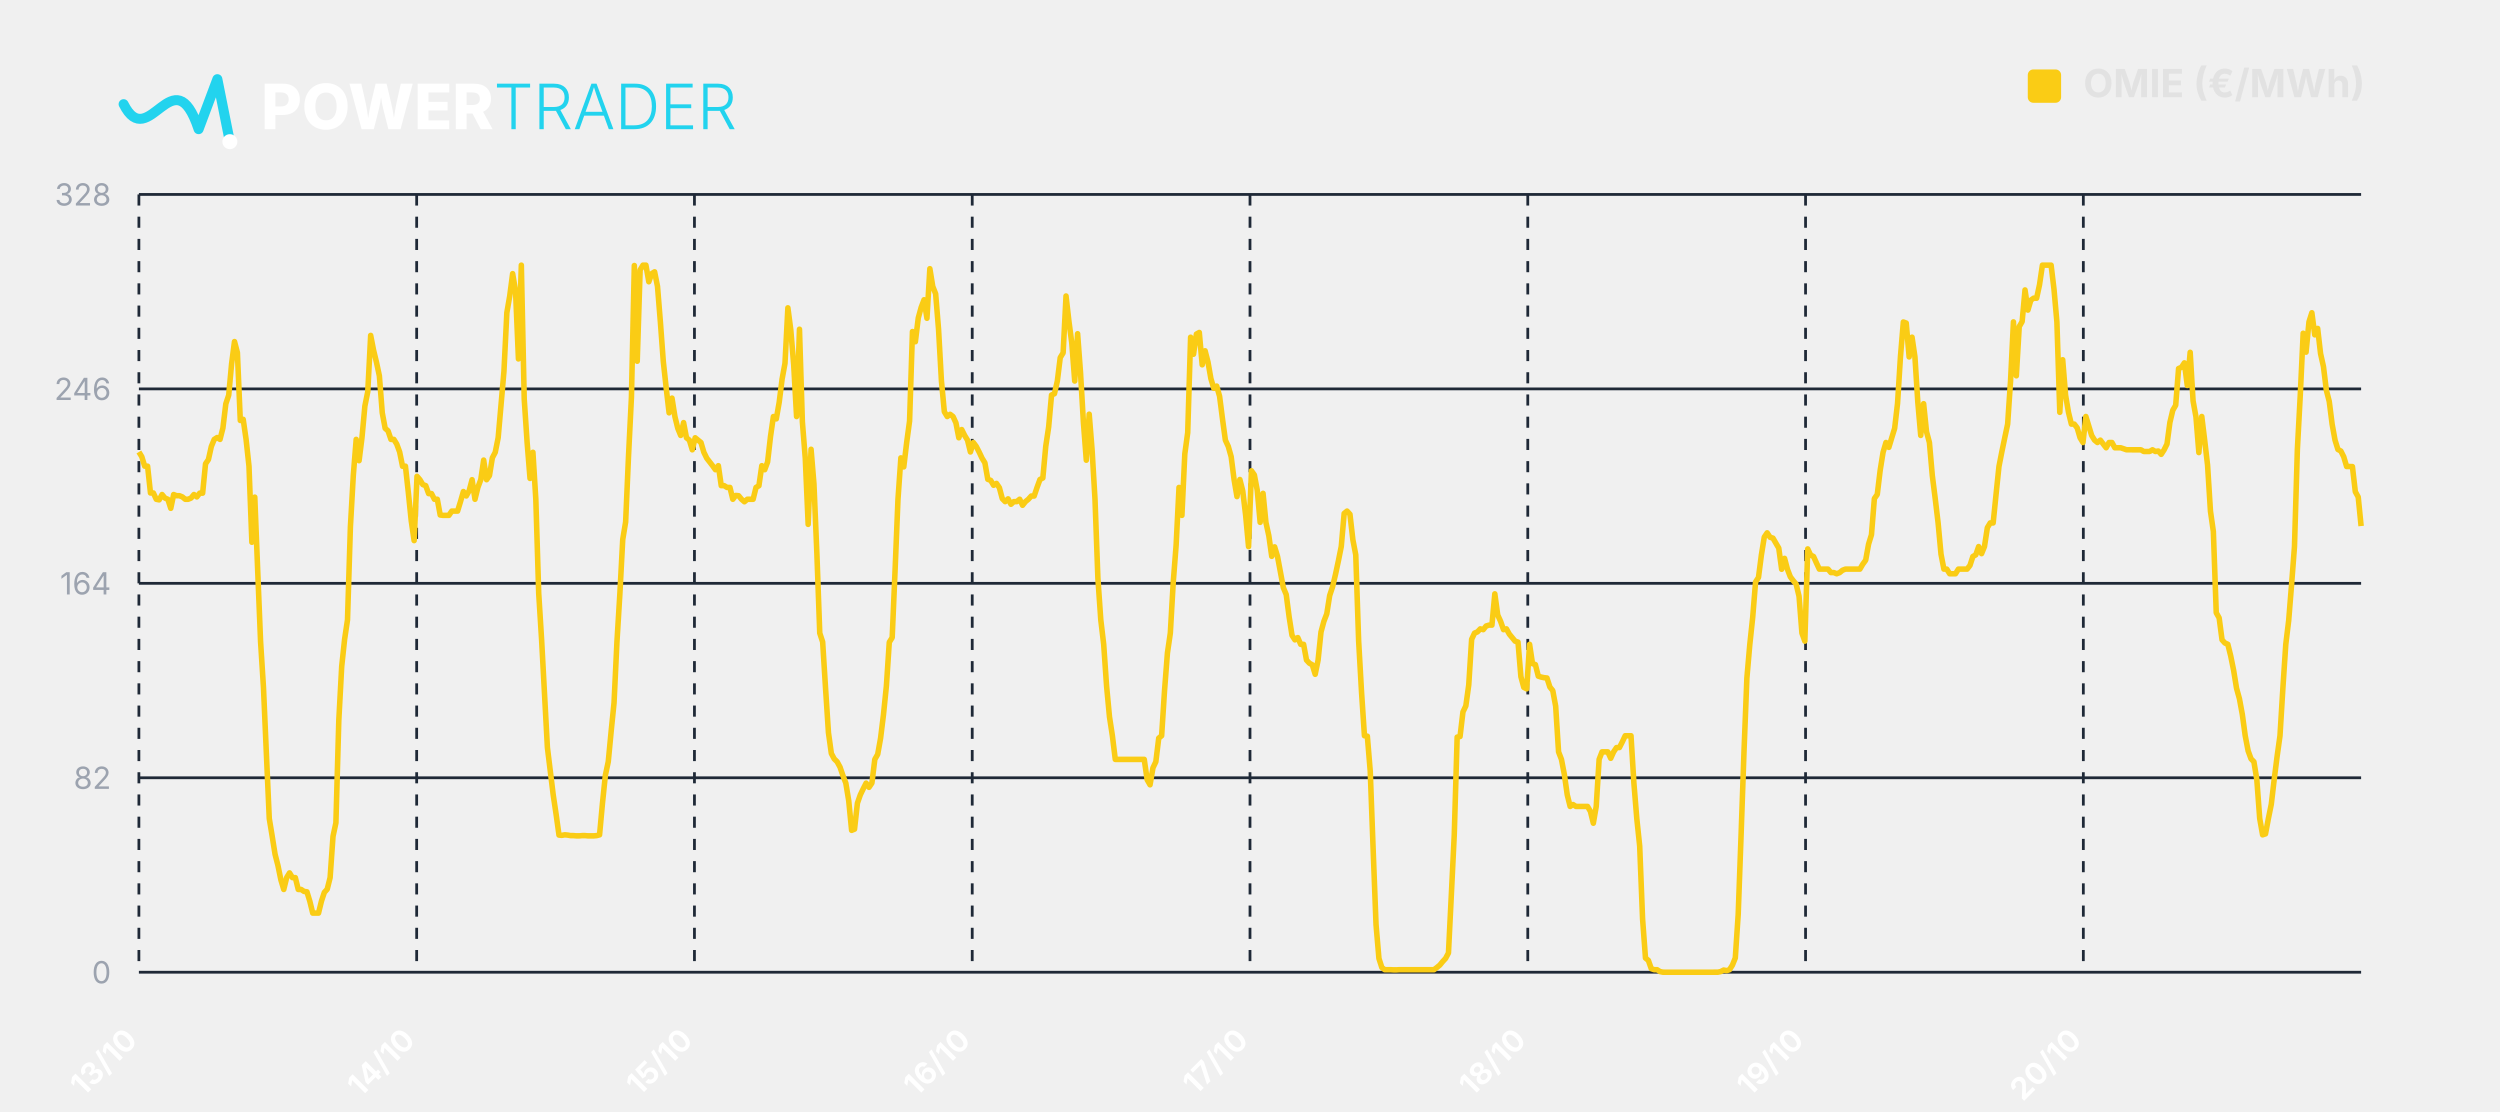
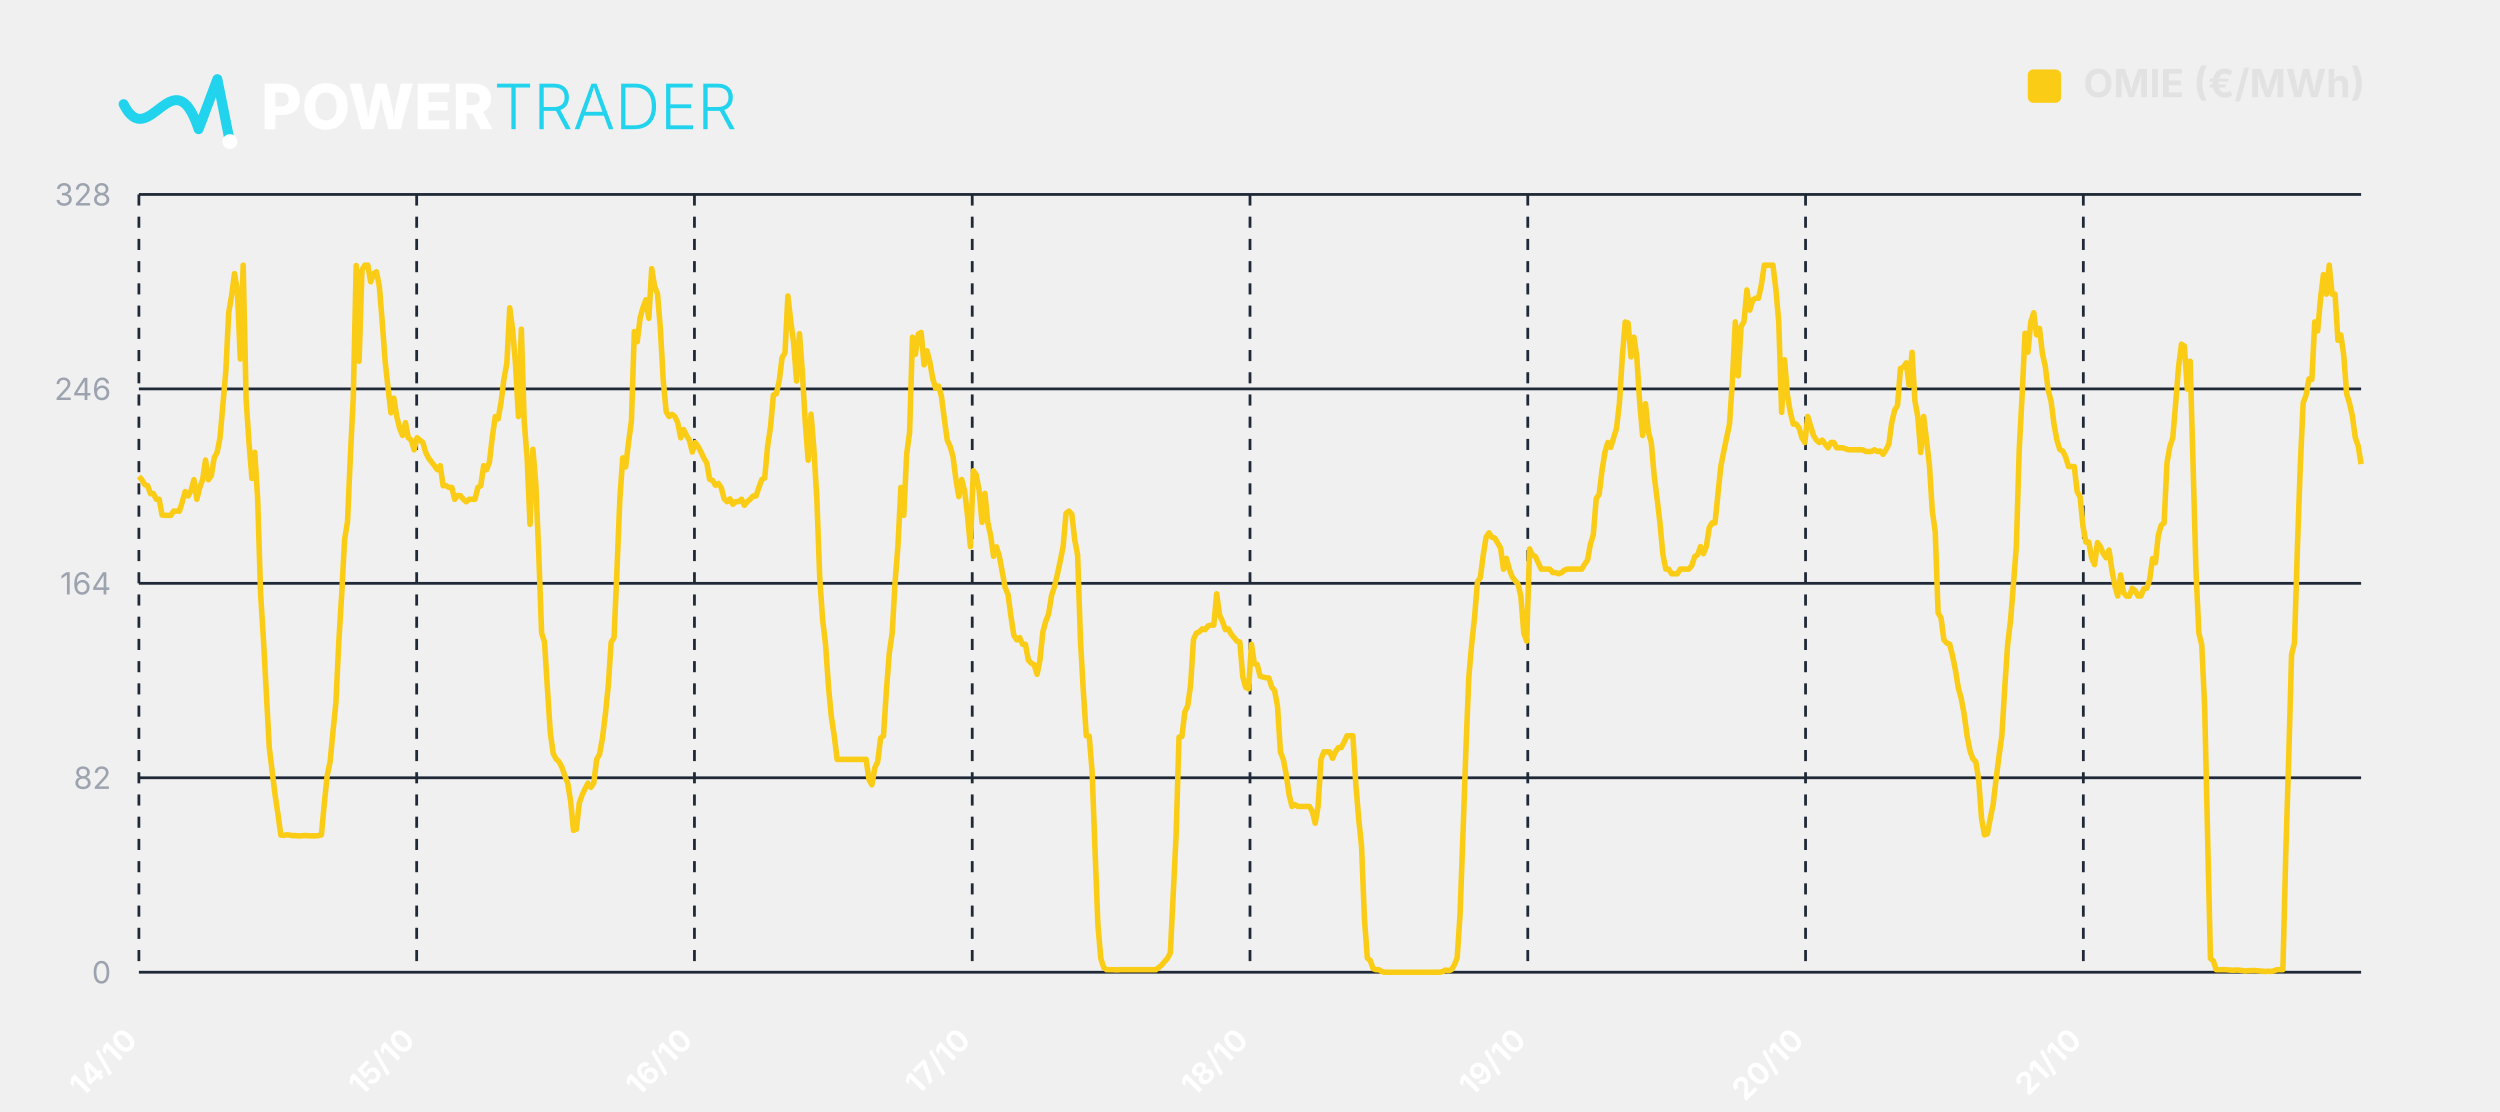
<svg xmlns="http://www.w3.org/2000/svg" viewBox="0 0 900 400" style="font-family: 'Inter', sans-serif; background: #0b0f19;">
  <g transform="translate(40, 15) scale(0.45)">
    <path d="M10 50 C30 90 50 10 70 70 L85 30 L95 80" stroke="#22d3ee" stroke-width="8" stroke-linecap="round" stroke-linejoin="round" fill="none" />
    <circle cx="95" cy="80" r="6" fill="#ffffff" />
    <text x="120" y="70" font-family="'Inter', sans-serif" font-weight="800" font-size="50" fill="#ffffff">POWER<tspan fill="#22d3ee" font-weight="300">TRADER</tspan>
    </text>
  </g>
  <rect x="730" y="25" width="12" height="12" fill="#facc15" rx="2" />
  <text x="750" y="35" font-size="14" font-weight="bold" fill="#e2e2e2">OMIE (€/MWh)</text>
  <line x1="50" y1="350.0" x2="850" y2="350.0" stroke="#1f2937" stroke-width="1" />
  <text x="40" y="354.0" text-anchor="end" font-size="11" fill="#9ca3af">0</text>
  <line x1="50" y1="280.0" x2="850" y2="280.0" stroke="#1f2937" stroke-width="1" />
  <text x="40" y="284.0" text-anchor="end" font-size="11" fill="#9ca3af">82</text>
  <line x1="50" y1="210.0" x2="850" y2="210.0" stroke="#1f2937" stroke-width="1" />
  <text x="40" y="214.0" text-anchor="end" font-size="11" fill="#9ca3af">164</text>
  <line x1="50" y1="140.0" x2="850" y2="140.0" stroke="#1f2937" stroke-width="1" />
  <text x="40" y="144.0" text-anchor="end" font-size="11" fill="#9ca3af">246</text>
  <line x1="50" y1="70.0" x2="850" y2="70.0" stroke="#1f2937" stroke-width="1" />
  <text x="40" y="74.0" text-anchor="end" font-size="11" fill="#9ca3af">328</text>
  <line x1="50.0" y1="70" x2="50.0" y2="350" stroke="#1f2937" stroke-width="1" stroke-dasharray="4,4" />
-   <text x="50.0" y="375" text-anchor="end" transform="rotate(-45, 50.0, 375)" font-size="11" font-weight="bold" fill="#ffffff">13/10</text>
+   <text x="50.0" y="375" text-anchor="end" transform="rotate(-45, 50.0, 375)" font-size="11" font-weight="bold" fill="#ffffff">14/10</text>
  <line x1="150.0" y1="70" x2="150.0" y2="350" stroke="#1f2937" stroke-width="1" stroke-dasharray="4,4" />
-   <text x="150.0" y="375" text-anchor="end" transform="rotate(-45, 150.0, 375)" font-size="11" font-weight="bold" fill="#ffffff">14/10</text>
+   <text x="150.0" y="375" text-anchor="end" transform="rotate(-45, 150.0, 375)" font-size="11" font-weight="bold" fill="#ffffff">15/10</text>
  <line x1="250.0" y1="70" x2="250.0" y2="350" stroke="#1f2937" stroke-width="1" stroke-dasharray="4,4" />
-   <text x="250.0" y="375" text-anchor="end" transform="rotate(-45, 250.0, 375)" font-size="11" font-weight="bold" fill="#ffffff">15/10</text>
+   <text x="250.0" y="375" text-anchor="end" transform="rotate(-45, 250.0, 375)" font-size="11" font-weight="bold" fill="#ffffff">16/10</text>
  <line x1="350.0" y1="70" x2="350.0" y2="350" stroke="#1f2937" stroke-width="1" stroke-dasharray="4,4" />
-   <text x="350.0" y="375" text-anchor="end" transform="rotate(-45, 350.0, 375)" font-size="11" font-weight="bold" fill="#ffffff">16/10</text>
+   <text x="350.0" y="375" text-anchor="end" transform="rotate(-45, 350.0, 375)" font-size="11" font-weight="bold" fill="#ffffff">17/10</text>
  <line x1="450.0" y1="70" x2="450.0" y2="350" stroke="#1f2937" stroke-width="1" stroke-dasharray="4,4" />
-   <text x="450.0" y="375" text-anchor="end" transform="rotate(-45, 450.0, 375)" font-size="11" font-weight="bold" fill="#ffffff">17/10</text>
+   <text x="450.0" y="375" text-anchor="end" transform="rotate(-45, 450.0, 375)" font-size="11" font-weight="bold" fill="#ffffff">18/10</text>
  <line x1="550.0" y1="70" x2="550.0" y2="350" stroke="#1f2937" stroke-width="1" stroke-dasharray="4,4" />
-   <text x="550.0" y="375" text-anchor="end" transform="rotate(-45, 550.0, 375)" font-size="11" font-weight="bold" fill="#ffffff">18/10</text>
+   <text x="550.0" y="375" text-anchor="end" transform="rotate(-45, 550.0, 375)" font-size="11" font-weight="bold" fill="#ffffff">19/10</text>
  <line x1="650.0" y1="70" x2="650.0" y2="350" stroke="#1f2937" stroke-width="1" stroke-dasharray="4,4" />
-   <text x="650.0" y="375" text-anchor="end" transform="rotate(-45, 650.0, 375)" font-size="11" font-weight="bold" fill="#ffffff">19/10</text>
+   <text x="650.0" y="375" text-anchor="end" transform="rotate(-45, 650.0, 375)" font-size="11" font-weight="bold" fill="#ffffff">20/10</text>
  <line x1="750.0" y1="70" x2="750.0" y2="350" stroke="#1f2937" stroke-width="1" stroke-dasharray="4,4" />
-   <text x="750.0" y="375" text-anchor="end" transform="rotate(-45, 750.0, 375)" font-size="11" font-weight="bold" fill="#ffffff">20/10</text>
-   <polyline points="50.0,162.709 51.043,164.412 52.086,167.817 53.129,167.825 54.172,177.471 55.215,177.471 56.258,179.735 57.301,179.948 58.344,178.033 59.387,179.31 60.43,179.735 61.473,182.996 62.516,178.033 63.559,178.458 64.602,178.458 65.645,178.884 66.688,179.735 67.731,179.735 68.774,179.31 69.817,178.033 70.86,178.884 71.904,177.531 72.947,177.531 73.99,166.966 75.033,165.433 76.076,160.734 77.119,158.197 78.162,157.516 79.205,158.18 80.248,154.085 81.291,145.385 82.334,142.26 83.377,130.946 84.42,122.969 85.463,126.953 86.506,151.369 87.549,150.961 88.592,158.197 89.635,167.825 90.678,195.213 91.721,178.969 92.764,205.275 93.807,230.977 94.85,247.501 95.893,271.253 96.936,294.664 97.979,300.998 99.022,307.536 100.065,311.605 101.108,316.713 102.151,320.204 103.194,315.947 104.237,314.244 105.28,315.947 106.323,315.947 107.366,320.204 108.409,320.204 109.452,320.91 110.495,321.047 111.538,324.46 112.581,328.717 113.625,328.717 114.668,328.717 115.711,324.46 116.754,321.268 117.797,320.119 118.84,315.947 119.883,301.092 120.926,296.213 121.969,259.334 123.012,239.915 124.055,230.159 125.098,223.153 126.141,189.739 127.184,171.231 128.227,158.18 129.27,165.842 130.313,157.516 131.356,146.168 132.399,140.975 133.442,120.747 134.485,126.085 135.528,130.41 136.571,135.288 137.614,148.62 138.657,154.196 139.7,155.115 140.743,158.18 141.786,158.18 142.829,159.883 143.872,162.709 144.915,167.868 145.958,167.825 147.001,177.301 148.044,187.483 149.087,194.617 150.13,171.478 151.173,172.695 152.216,174.449 153.259,174.832 154.302,177.692 155.346,177.692 156.389,179.735 157.432,179.735 158.475,185.405 159.518,185.533 160.561,185.533 161.604,185.533 162.647,183.992 163.69,183.992 164.733,183.992 165.776,180.587 166.819,176.952 167.862,178.544 168.905,176.645 169.948,172.695 170.991,179.735 172.034,175.479 173.077,172.695 174.12,165.629 175.163,172.695 176.206,171.222 177.249,164.803 178.292,162.828 179.335,157.601 180.378,145.683 181.421,133.679 182.464,112.575 183.507,106.513 184.55,98.511 185.593,104.7 186.636,129.209 187.679,95.455 188.722,143.673 189.765,159.304 190.808,172.235 191.851,162.828 192.894,179.718 193.937,213.618 194.98,230.347 196.023,249.748 197.066,269.124 198.11,277.638 199.153,286.142 200.196,293.132 201.239,300.632 202.282,300.725 203.325,300.538 204.368,300.632 205.411,300.819 206.454,300.819 207.497,300.913 208.54,300.913 209.583,300.819 210.626,300.819 211.669,300.913 212.712,300.913 213.755,300.913 214.798,300.819 215.841,300.538 216.884,289.207 217.927,279.119 218.97,274.232 220.013,263.31 221.056,252.992 222.099,231.096 223.142,213.95 224.185,194.216 225.228,187.908 226.271,164.071 227.314,143.043 228.357,95.591 229.4,130.044 230.443,97.174 231.486,95.455 232.529,95.455 233.572,101.431 234.615,98.511 235.658,97.855 236.701,103.116 237.744,116.005 238.787,130.129 239.831,139.672 240.874,148.62 241.917,143.324 242.96,149.939 244.003,154.196 245.046,156.75 246.089,152.144 247.132,157.601 248.175,158.452 249.218,161.926 250.261,157.601 251.304,158.452 252.347,159.304 253.39,162.828 254.433,164.957 255.476,166.302 256.519,167.647 257.562,169.094 258.605,167.647 259.648,174.832 260.691,174.832 261.734,175.479 262.777,175.479 263.82,179.735 264.863,178.365 265.906,178.467 266.949,179.735 267.992,180.629 269.035,179.735 270.078,179.735 271.121,179.735 272.164,175.479 273.207,174.874 274.25,167.647 275.293,169.094 276.336,166.302 277.379,157.175 278.422,149.956 279.465,150.791 280.508,144.831 281.551,136.488 282.595,130.784 283.638,110.821 284.681,118.789 285.724,131.193 286.767,149.956 287.81,118.525 288.853,151.838 289.896,164.957 290.939,188.768 291.982,161.739 293.025,174.27 294.068,199.078 295.111,227.92 296.154,231.087 297.197,247.79 298.24,263.727 299.283,271.253 300.326,273.211 301.369,274.232 302.412,276.165 303.455,279.221 304.498,281.92 305.541,288.279 306.584,298.921 307.627,298.495 308.67,289.13 309.713,286.142 310.756,283.971 311.799,281.92 312.842,283.444 313.885,281.894 314.928,273.381 315.971,271.559 317.014,265.719 318.057,257.206 319.1,246.947 320.143,231.198 321.186,229.538 322.229,205.275 323.272,179.735 324.316,164.837 325.359,168.081 326.402,159.304 327.445,151.565 328.488,119.36 329.531,123.02 330.574,114.482 331.617,110.668 332.66,107.918 333.703,114.575 334.746,96.732 335.789,103.116 336.832,105.764 337.875,118.525 338.918,137.169 339.961,148.237 341.004,149.956 342.047,149.156 343.09,149.956 344.133,152.238 345.176,157.601 346.219,154.647 347.262,156.75 348.305,158.452 349.348,162.709 350.391,159.304 351.434,160.7 352.477,162.709 353.52,164.922 354.563,166.625 355.606,172.55 356.649,172.933 357.692,174.696 358.735,174.032 359.778,175.581 360.821,179.523 361.864,180.587 362.907,179.591 363.95,181.532 364.993,180.587 366.037,180.587 367.08,179.727 368.123,181.898 369.166,180.587 370.209,179.735 371.252,178.569 372.295,178.569 373.338,175.479 374.381,172.627 375.424,172.074 376.467,160.7 377.51,153.762 378.553,142.192 379.596,141.741 380.639,137.178 381.682,128.75 382.725,127.03 383.768,106.564 384.811,115.648 385.854,123.565 386.897,137.169 387.94,120.143 388.983,134.139 390.026,152.059 391.069,165.672 392.112,149.105 393.155,162.045 394.198,179.735 395.241,208.187 396.284,223.153 397.327,231.964 398.37,246.99 399.413,258.057 400.456,264.868 401.499,273.381 402.542,273.381 403.585,273.381 404.628,273.381 405.671,273.381 406.714,273.381 407.757,273.381 408.801,273.381 409.844,273.381 410.887,273.381 411.93,273.381 412.973,280.702 414.016,282.524 415.059,276.429 416.102,274.232 417.145,265.728 418.188,264.868 419.231,248.607 420.274,235.071 421.317,227.92 422.36,209.694 423.403,196.285 424.446,175.479 425.489,185.533 426.532,163.39 427.575,155.762 428.618,121.403 429.661,127.524 430.704,120.279 431.747,119.692 432.79,131.329 433.833,126.289 434.876,130.342 435.919,136.301 436.962,139.791 438.005,138.991 439.048,142.652 440.091,150.791 441.134,158.452 442.177,160.7 443.22,164.412 444.263,172.627 445.306,178.773 446.349,172.627 447.392,176.764 448.435,185.533 449.478,196.787 450.522,169.486 451.565,170.967 452.608,176.5 453.651,188.044 454.694,177.607 455.737,188.087 456.78,192.871 457.823,200.278 458.866,196.873 459.909,200.337 460.952,205.939 461.995,211.532 463.038,214.035 464.081,222.021 465.124,228.729 466.167,230.347 467.21,229.538 468.253,231.964 469.296,231.964 470.339,237.625 471.382,238.749 472.425,239.328 473.468,242.742 474.511,237.634 475.554,227.546 476.597,223.689 477.64,220.974 478.683,214.384 479.726,211.243 480.769,206.816 481.812,201.955 482.855,196.753 483.898,184.843 484.941,183.992 485.984,185.141 487.027,194.276 488.07,199.742 489.113,230.815 490.156,249.203 491.199,264.868 492.243,265.029 493.286,277.638 494.329,305.714 495.372,332.888 496.415,345.037 497.458,348.297 498.501,349.089 499.544,349.089 500.587,349.089 501.63,349.149 502.673,349.157 503.716,349.089 504.759,349.089 505.802,349.089 506.845,349.089 507.888,349.089 508.931,349.089 509.974,349.089 511.017,349.089 512.06,349.089 513.103,349.089 514.146,349.089 515.189,349.089 516.232,349.089 517.275,348.297 518.318,347.446 519.361,346.169 520.404,345.037 521.447,343.07 522.49,322.0 523.533,300.538 524.576,265.362 525.619,265.14 526.662,256.303 527.705,254.116 528.748,246.564 529.791,230.142 530.834,227.92 531.877,227.478 532.92,226.388 533.963,226.677 535.007,225.358 536.05,225.043 537.093,225.043 538.136,213.788 539.179,221.399 540.222,223.698 541.265,226.677 542.308,226.388 543.351,228.278 544.394,229.538 545.437,230.815 546.48,231.155 547.523,243.585 548.566,247.45 549.609,247.978 550.652,231.964 551.695,238.902 552.738,239.26 553.781,243.414 554.824,243.746 555.867,243.968 556.91,244.078 557.953,247.33 558.996,248.607 560.039,254.235 561.082,270.674 562.125,273.381 563.168,278.829 564.211,286.151 565.254,290.314 566.297,289.641 567.34,290.314 568.383,290.314 569.426,290.314 570.469,290.314 571.512,290.314 572.555,292.102 573.598,296.358 574.641,290.314 575.684,273.381 576.728,270.674 577.771,270.674 578.814,270.674 579.857,272.989 580.9,270.674 581.943,269.133 582.986,269.124 584.029,267.081 585.072,264.868 586.115,264.868 587.158,264.868 588.201,281.894 589.244,294.664 590.287,304.582 591.33,330.837 592.373,344.892 593.416,345.743 594.459,348.723 595.502,349.089 596.545,349.089 597.588,349.762 598.631,349.991 599.674,350.0 600.717,350.0 601.76,350.0 602.803,350.0 603.846,350.0 604.889,350.0 605.932,350.0 606.975,350.0 608.018,350.0 609.061,350.0 610.104,350.0 611.147,350.0 612.19,350.0 613.233,350.0 614.276,350.0 615.319,350.0 616.362,350.0 617.405,349.991 618.449,349.991 619.492,349.762 620.535,349.217 621.578,349.438 622.621,349.089 623.664,347.455 624.707,344.867 625.75,329.228 626.793,300.538 627.836,270.674 628.879,244.078 629.922,232.066 630.965,222.302 632.008,209.498 633.051,207.897 634.094,199.827 635.137,193.357 636.18,191.824 637.223,193.416 638.266,193.731 639.309,195.536 640.352,197.315 641.395,204.935 642.438,201.019 643.481,204.935 644.524,207.667 645.567,209.038 646.61,210.298 647.653,214.64 648.696,227.92 649.739,230.815 650.782,197.613 651.825,199.827 652.868,200.337 653.911,202.636 654.954,204.884 655.997,204.884 657.04,204.884 658.083,204.884 659.126,206.126 660.169,206.126 661.213,206.552 662.256,206.152 663.299,205.292 664.342,204.884 665.385,204.884 666.428,204.884 667.471,204.884 668.514,204.884 669.557,204.884 670.6,203.104 671.643,201.666 672.686,195.885 673.729,192.505 674.772,179.48 675.815,177.999 676.858,169.341 677.901,162.845 678.944,159.304 679.987,161.049 681.03,157.601 682.073,154.196 683.116,145.206 684.159,128.486 685.202,115.92 686.245,116.312 687.288,128.486 688.331,121.386 689.374,128.486 690.417,144.831 691.46,156.75 692.503,145.334 693.546,155.413 694.589,159.304 695.632,171.222 696.675,179.48 697.718,188.257 698.761,199.503 699.804,204.884 700.847,204.884 701.89,206.552 702.934,206.552 703.977,206.552 705.02,204.884 706.063,204.884 707.106,204.884 708.149,204.884 709.192,203.555 710.235,200.337 711.278,199.742 712.321,196.762 713.364,199.316 714.407,196.762 715.45,189.951 716.493,188.249 717.536,188.257 718.579,177.999 719.622,167.953 720.665,162.624 721.708,157.601 722.751,152.68 723.794,137.169 724.837,115.886 725.88,135.288 726.923,117.572 727.966,115.784 729.009,104.385 730.052,111.63 731.095,108.054 732.138,107.33 733.181,107.356 734.224,102.521 735.267,95.455 736.31,95.455 737.353,95.455 738.396,95.455 739.439,104.138 740.482,115.886 741.525,148.441 742.568,129.507 743.611,142.277 744.654,148.441 745.698,152.68 746.741,152.68 747.784,154.026 748.827,157.601 749.87,159.304 750.913,149.939 751.956,153.344 752.999,156.75 754.042,158.452 755.085,159.304 756.128,158.452 757.171,159.849 758.214,161.194 759.257,159.304 760.3,159.304 761.343,161.194 762.386,161.194 763.429,161.194 764.472,161.543 765.515,161.909 766.558,161.909 767.601,161.926 768.644,161.926 769.687,161.926 770.73,161.926 771.773,162.539 772.816,162.539 773.859,162.539 774.902,161.926 775.945,162.539 776.988,162.369 778.031,163.56 779.074,161.951 780.117,159.849 781.16,152.085 782.203,147.692 783.246,145.895 784.289,132.674 785.332,132.232 786.375,130.631 787.419,138.761 788.462,126.834 789.505,144.329 790.548,150.084 791.591,162.922 792.634,149.939 793.677,158.452 794.72,167.408 795.763,184.001 796.806,191.339 797.849,220.599 798.892,222.446 799.935,230.347 800.978,231.496 802.021,231.939 803.064,236.178 804.107,241.337 805.15,247.756 806.193,251.536 807.236,257.206 808.279,264.868 809.322,270.299 810.365,273.168 811.408,274.232 812.451,280.609 813.494,294.656 814.537,300.538 815.58,300.189 816.623,294.664 817.666,289.531 818.709,280.609 819.752,272.359 820.795,264.868 821.838,247.756 822.881,231.964 823.924,223.408 824.967,210.434 826.01,196.762 827.053,161.781 828.096,142.277 829.14,119.973 830.183,126.775 831.226,115.886 832.269,112.592 833.312,120.543 834.355,118.236 835.398,127.285 836.441,131.951 837.484,140.455 838.527,144.508 839.57,152.732 840.613,158.452 841.656,161.807 842.699,162.369 843.742,164.429 844.785,167.945 845.828,167.945 846.871,167.979 847.914,177.02 848.957,178.927 850.0,189.381" fill="none" stroke="#facc15" stroke-width="2" stroke-linejoin="round" />
+   <text x="750.0" y="375" text-anchor="end" transform="rotate(-45, 750.0, 375)" font-size="11" font-weight="bold" fill="#ffffff">21/10</text>
+   <polyline points="50.0,171.478 51.043,172.695 52.086,174.449 53.129,174.832 54.172,177.692 55.215,177.692 56.258,179.735 57.301,179.735 58.344,185.405 59.387,185.533 60.43,185.533 61.473,185.533 62.516,183.992 63.559,183.992 64.602,183.992 65.645,180.587 66.688,176.952 67.731,178.544 68.774,176.645 69.817,172.695 70.86,179.735 71.904,175.479 72.947,172.695 73.99,165.629 75.033,172.695 76.076,171.222 77.119,164.803 78.162,162.828 79.205,157.601 80.248,145.683 81.291,133.679 82.334,112.575 83.377,106.513 84.42,98.511 85.463,104.7 86.506,129.209 87.549,95.455 88.592,143.673 89.635,159.304 90.678,172.235 91.721,162.828 92.764,179.718 93.807,213.618 94.85,230.347 95.893,249.748 96.936,269.124 97.979,277.638 99.022,286.142 100.065,293.132 101.108,300.632 102.151,300.725 103.194,300.538 104.237,300.632 105.28,300.819 106.323,300.819 107.366,300.913 108.409,300.913 109.452,300.819 110.495,300.819 111.538,300.913 112.581,300.913 113.625,300.913 114.668,300.819 115.711,300.538 116.754,289.207 117.797,279.119 118.84,274.232 119.883,263.31 120.926,252.992 121.969,231.096 123.012,213.95 124.055,194.216 125.098,187.908 126.141,164.071 127.184,143.043 128.227,95.591 129.27,130.044 130.313,97.174 131.356,95.455 132.399,95.455 133.442,101.431 134.485,98.511 135.528,97.855 136.571,103.116 137.614,116.005 138.657,130.129 139.7,139.672 140.743,148.62 141.786,143.324 142.829,149.939 143.872,154.196 144.915,156.75 145.958,152.144 147.001,157.601 148.044,158.452 149.087,161.926 150.13,157.601 151.173,158.452 152.216,159.304 153.259,162.828 154.302,164.957 155.346,166.302 156.389,167.647 157.432,169.094 158.475,167.647 159.518,174.832 160.561,174.832 161.604,175.479 162.647,175.479 163.69,179.735 164.733,178.365 165.776,178.467 166.819,179.735 167.862,180.629 168.905,179.735 169.948,179.735 170.991,179.735 172.034,175.479 173.077,174.874 174.12,167.647 175.163,169.094 176.206,166.302 177.249,157.175 178.292,149.956 179.335,150.791 180.378,144.831 181.421,136.488 182.464,130.784 183.507,110.821 184.55,118.789 185.593,131.193 186.636,149.956 187.679,118.525 188.722,151.838 189.765,164.957 190.808,188.768 191.851,161.739 192.894,174.27 193.937,199.078 194.98,227.92 196.023,231.087 197.066,247.79 198.11,263.727 199.153,271.253 200.196,273.211 201.239,274.232 202.282,276.165 203.325,279.221 204.368,281.92 205.411,288.279 206.454,298.921 207.497,298.495 208.54,289.13 209.583,286.142 210.626,283.971 211.669,281.92 212.712,283.444 213.755,281.894 214.798,273.381 215.841,271.559 216.884,265.719 217.927,257.206 218.97,246.947 220.013,231.198 221.056,229.538 222.099,205.275 223.142,179.735 224.185,164.837 225.228,168.081 226.271,159.304 227.314,151.565 228.357,119.36 229.4,123.02 230.443,114.482 231.486,110.668 232.529,107.918 233.572,114.575 234.615,96.732 235.658,103.116 236.701,105.764 237.744,118.525 238.787,137.169 239.831,148.237 240.874,149.956 241.917,149.156 242.96,149.956 244.003,152.238 245.046,157.601 246.089,154.647 247.132,156.75 248.175,158.452 249.218,162.709 250.261,159.304 251.304,160.7 252.347,162.709 253.39,164.922 254.433,166.625 255.476,172.55 256.519,172.933 257.562,174.696 258.605,174.032 259.648,175.581 260.691,179.523 261.734,180.587 262.777,179.591 263.82,181.532 264.863,180.587 265.906,180.587 266.949,179.727 267.992,181.898 269.035,180.587 270.078,179.735 271.121,178.569 272.164,178.569 273.207,175.479 274.25,172.627 275.293,172.074 276.336,160.7 277.379,153.762 278.422,142.192 279.465,141.741 280.508,137.178 281.551,128.75 282.595,127.03 283.638,106.564 284.681,115.648 285.724,123.565 286.767,137.169 287.81,120.143 288.853,134.139 289.896,152.059 290.939,165.672 291.982,149.105 293.025,162.045 294.068,179.735 295.111,208.187 296.154,223.153 297.197,231.964 298.24,246.99 299.283,258.057 300.326,264.868 301.369,273.381 302.412,273.381 303.455,273.381 304.498,273.381 305.541,273.381 306.584,273.381 307.627,273.381 308.67,273.381 309.713,273.381 310.756,273.381 311.799,273.381 312.842,280.702 313.885,282.524 314.928,276.429 315.971,274.232 317.014,265.728 318.057,264.868 319.1,248.607 320.143,235.071 321.186,227.92 322.229,209.694 323.272,196.285 324.316,175.479 325.359,185.533 326.402,163.39 327.445,155.762 328.488,121.403 329.531,127.524 330.574,120.279 331.617,119.692 332.66,131.329 333.703,126.289 334.746,130.342 335.789,136.301 336.832,139.791 337.875,138.991 338.918,142.652 339.961,150.791 341.004,158.452 342.047,160.7 343.09,164.412 344.133,172.627 345.176,178.773 346.219,172.627 347.262,176.764 348.305,185.533 349.348,196.787 350.391,169.486 351.434,170.967 352.477,176.5 353.52,188.044 354.563,177.607 355.606,188.087 356.649,192.871 357.692,200.278 358.735,196.873 359.778,200.337 360.821,205.939 361.864,211.532 362.907,214.035 363.95,222.021 364.993,228.729 366.037,230.347 367.08,229.538 368.123,231.964 369.166,231.964 370.209,237.625 371.252,238.749 372.295,239.328 373.338,242.742 374.381,237.634 375.424,227.546 376.467,223.689 377.51,220.974 378.553,214.384 379.596,211.243 380.639,206.816 381.682,201.955 382.725,196.753 383.768,184.843 384.811,183.992 385.854,185.141 386.897,194.276 387.94,199.742 388.983,230.815 390.026,249.203 391.069,264.868 392.112,265.029 393.155,277.638 394.198,305.714 395.241,332.888 396.284,345.037 397.327,348.297 398.37,349.089 399.413,349.089 400.456,349.089 401.499,349.149 402.542,349.157 403.585,349.089 404.628,349.089 405.671,349.089 406.714,349.089 407.757,349.089 408.801,349.089 409.844,349.089 410.887,349.089 411.93,349.089 412.973,349.089 414.016,349.089 415.059,349.089 416.102,349.089 417.145,348.297 418.188,347.446 419.231,346.169 420.274,345.037 421.317,343.07 422.36,322.0 423.403,300.538 424.446,265.362 425.489,265.14 426.532,256.303 427.575,254.116 428.618,246.564 429.661,230.142 430.704,227.92 431.747,227.478 432.79,226.388 433.833,226.677 434.876,225.358 435.919,225.043 436.962,225.043 438.005,213.788 439.048,221.399 440.091,223.698 441.134,226.677 442.177,226.388 443.22,228.278 444.263,229.538 445.306,230.815 446.349,231.155 447.392,243.585 448.435,247.45 449.478,247.978 450.522,231.964 451.565,238.902 452.608,239.26 453.651,243.414 454.694,243.746 455.737,243.968 456.78,244.078 457.823,247.33 458.866,248.607 459.909,254.235 460.952,270.674 461.995,273.381 463.038,278.829 464.081,286.151 465.124,290.314 466.167,289.641 467.21,290.314 468.253,290.314 469.296,290.314 470.339,290.314 471.382,290.314 472.425,292.102 473.468,296.358 474.511,290.314 475.554,273.381 476.597,270.674 477.64,270.674 478.683,270.674 479.726,272.989 480.769,270.674 481.812,269.133 482.855,269.124 483.898,267.081 484.941,264.868 485.984,264.868 487.027,264.868 488.07,281.894 489.113,294.664 490.156,304.582 491.199,330.837 492.243,344.892 493.286,345.743 494.329,348.723 495.372,349.089 496.415,349.089 497.458,349.762 498.501,349.991 499.544,350.0 500.587,350.0 501.63,350.0 502.673,350.0 503.716,350.0 504.759,350.0 505.802,350.0 506.845,350.0 507.888,350.0 508.931,350.0 509.974,350.0 511.017,350.0 512.06,350.0 513.103,350.0 514.146,350.0 515.189,350.0 516.232,350.0 517.275,349.991 518.318,349.991 519.361,349.762 520.404,349.217 521.447,349.438 522.49,349.089 523.533,347.455 524.576,344.867 525.619,329.228 526.662,300.538 527.705,270.674 528.748,244.078 529.791,232.066 530.834,222.302 531.877,209.498 532.92,207.897 533.963,199.827 535.007,193.357 536.05,191.824 537.093,193.416 538.136,193.731 539.179,195.536 540.222,197.315 541.265,204.935 542.308,201.019 543.351,204.935 544.394,207.667 545.437,209.038 546.48,210.298 547.523,214.64 548.566,227.92 549.609,230.815 550.652,197.613 551.695,199.827 552.738,200.337 553.781,202.636 554.824,204.884 555.867,204.884 556.91,204.884 557.953,204.884 558.996,206.126 560.039,206.126 561.082,206.552 562.125,206.152 563.168,205.292 564.211,204.884 565.254,204.884 566.297,204.884 567.34,204.884 568.383,204.884 569.426,204.884 570.469,203.104 571.512,201.666 572.555,195.885 573.598,192.505 574.641,179.48 575.684,177.999 576.728,169.341 577.771,162.845 578.814,159.304 579.857,161.049 580.9,157.601 581.943,154.196 582.986,145.206 584.029,128.486 585.072,115.92 586.115,116.312 587.158,128.486 588.201,121.386 589.244,128.486 590.287,144.831 591.33,156.75 592.373,145.334 593.416,155.413 594.459,159.304 595.502,171.222 596.545,179.48 597.588,188.257 598.631,199.503 599.674,204.884 600.717,204.884 601.76,206.552 602.803,206.552 603.846,206.552 604.889,204.884 605.932,204.884 606.975,204.884 608.018,204.884 609.061,203.555 610.104,200.337 611.147,199.742 612.19,196.762 613.233,199.316 614.276,196.762 615.319,189.951 616.362,188.249 617.405,188.257 618.449,177.999 619.492,167.953 620.535,162.624 621.578,157.601 622.621,152.68 623.664,137.169 624.707,115.886 625.75,135.288 626.793,117.572 627.836,115.784 628.879,104.385 629.922,111.63 630.965,108.054 632.008,107.33 633.051,107.356 634.094,102.521 635.137,95.455 636.18,95.455 637.223,95.455 638.266,95.455 639.309,104.138 640.352,115.886 641.395,148.441 642.438,129.507 643.481,142.277 644.524,148.441 645.567,152.68 646.61,152.68 647.653,154.026 648.696,157.601 649.739,159.304 650.782,149.939 651.825,153.344 652.868,156.75 653.911,158.452 654.954,159.304 655.997,158.452 657.04,159.849 658.083,161.194 659.126,159.304 660.169,159.304 661.213,161.194 662.256,161.194 663.299,161.194 664.342,161.543 665.385,161.909 666.428,161.909 667.471,161.926 668.514,161.926 669.557,161.926 670.6,161.926 671.643,162.539 672.686,162.539 673.729,162.539 674.772,161.926 675.815,162.539 676.858,162.369 677.901,163.56 678.944,161.951 679.987,159.849 681.03,152.085 682.073,147.692 683.116,145.895 684.159,132.674 685.202,132.232 686.245,130.631 687.288,138.761 688.331,126.834 689.374,144.329 690.417,150.084 691.46,162.922 692.503,149.939 693.546,158.452 694.589,167.408 695.632,184.001 696.675,191.339 697.718,220.599 698.761,222.446 699.804,230.347 700.847,231.496 701.89,231.939 702.934,236.178 703.977,241.337 705.02,247.756 706.063,251.536 707.106,257.206 708.149,264.868 709.192,270.299 710.235,273.168 711.278,274.232 712.321,280.609 713.364,294.656 714.407,300.538 715.45,300.189 716.493,294.664 717.536,289.531 718.579,280.609 719.622,272.359 720.665,264.868 721.708,247.756 722.751,231.964 723.794,223.408 724.837,210.434 725.88,196.762 726.923,161.781 727.966,142.277 729.009,119.973 730.052,126.775 731.095,115.886 732.138,112.592 733.181,120.543 734.224,118.236 735.267,127.285 736.31,131.951 737.353,140.455 738.396,144.508 739.439,152.732 740.482,158.452 741.525,161.807 742.568,162.369 743.611,164.429 744.654,167.945 745.698,167.945 746.741,167.979 747.784,177.02 748.827,178.927 749.87,189.381 750.913,195.127 751.956,195.153 752.999,200.814 754.042,203.258 755.085,195.349 756.128,196.762 757.171,199.299 758.214,200.806 759.257,198.03 760.3,205.275 761.343,210.911 762.386,214.555 763.429,206.978 764.472,213.312 765.515,214.555 766.558,214.64 767.601,211.796 768.644,212.631 769.687,214.555 770.73,214.555 771.773,211.958 772.816,211.796 773.859,208.749 774.902,201.095 775.945,202.576 776.988,192.701 778.031,189.1 779.074,188.249 780.117,166.566 781.16,160.742 782.203,157.601 783.246,145.206 784.289,132.036 785.332,123.914 786.375,124.587 787.419,140.055 788.462,130.035 789.505,167.298 790.548,205.275 791.591,227.92 792.634,232.16 793.677,254.482 794.72,300.308 795.763,345.037 796.806,345.939 797.849,349.089 798.892,349.089 799.935,349.089 800.978,349.089 802.021,349.149 803.064,349.259 804.107,349.285 805.15,349.217 806.193,349.259 807.236,349.396 808.279,349.566 809.322,349.438 810.365,349.438 811.408,349.379 812.451,349.438 813.494,349.566 814.537,349.625 815.58,349.745 816.623,349.625 817.666,349.745 818.709,349.438 819.752,349.089 820.795,349.089 821.838,349.072 822.881,307.434 823.924,273.372 824.967,235.582 826.01,231.496 827.053,197.613 828.096,167.885 829.14,145.027 830.183,142.277 831.226,136.378 832.269,136.625 833.312,115.886 834.355,119.104 835.398,107.373 836.441,98.86 837.484,105.883 838.527,95.455 839.57,105.883 840.613,105.883 841.656,122.51 842.699,120.594 843.742,127.788 844.785,141.741 845.828,145.206 846.871,149.863 847.914,157.601 848.957,160.581 850.0,167.085" fill="none" stroke="#facc15" stroke-width="2" stroke-linejoin="round" />
</svg>
